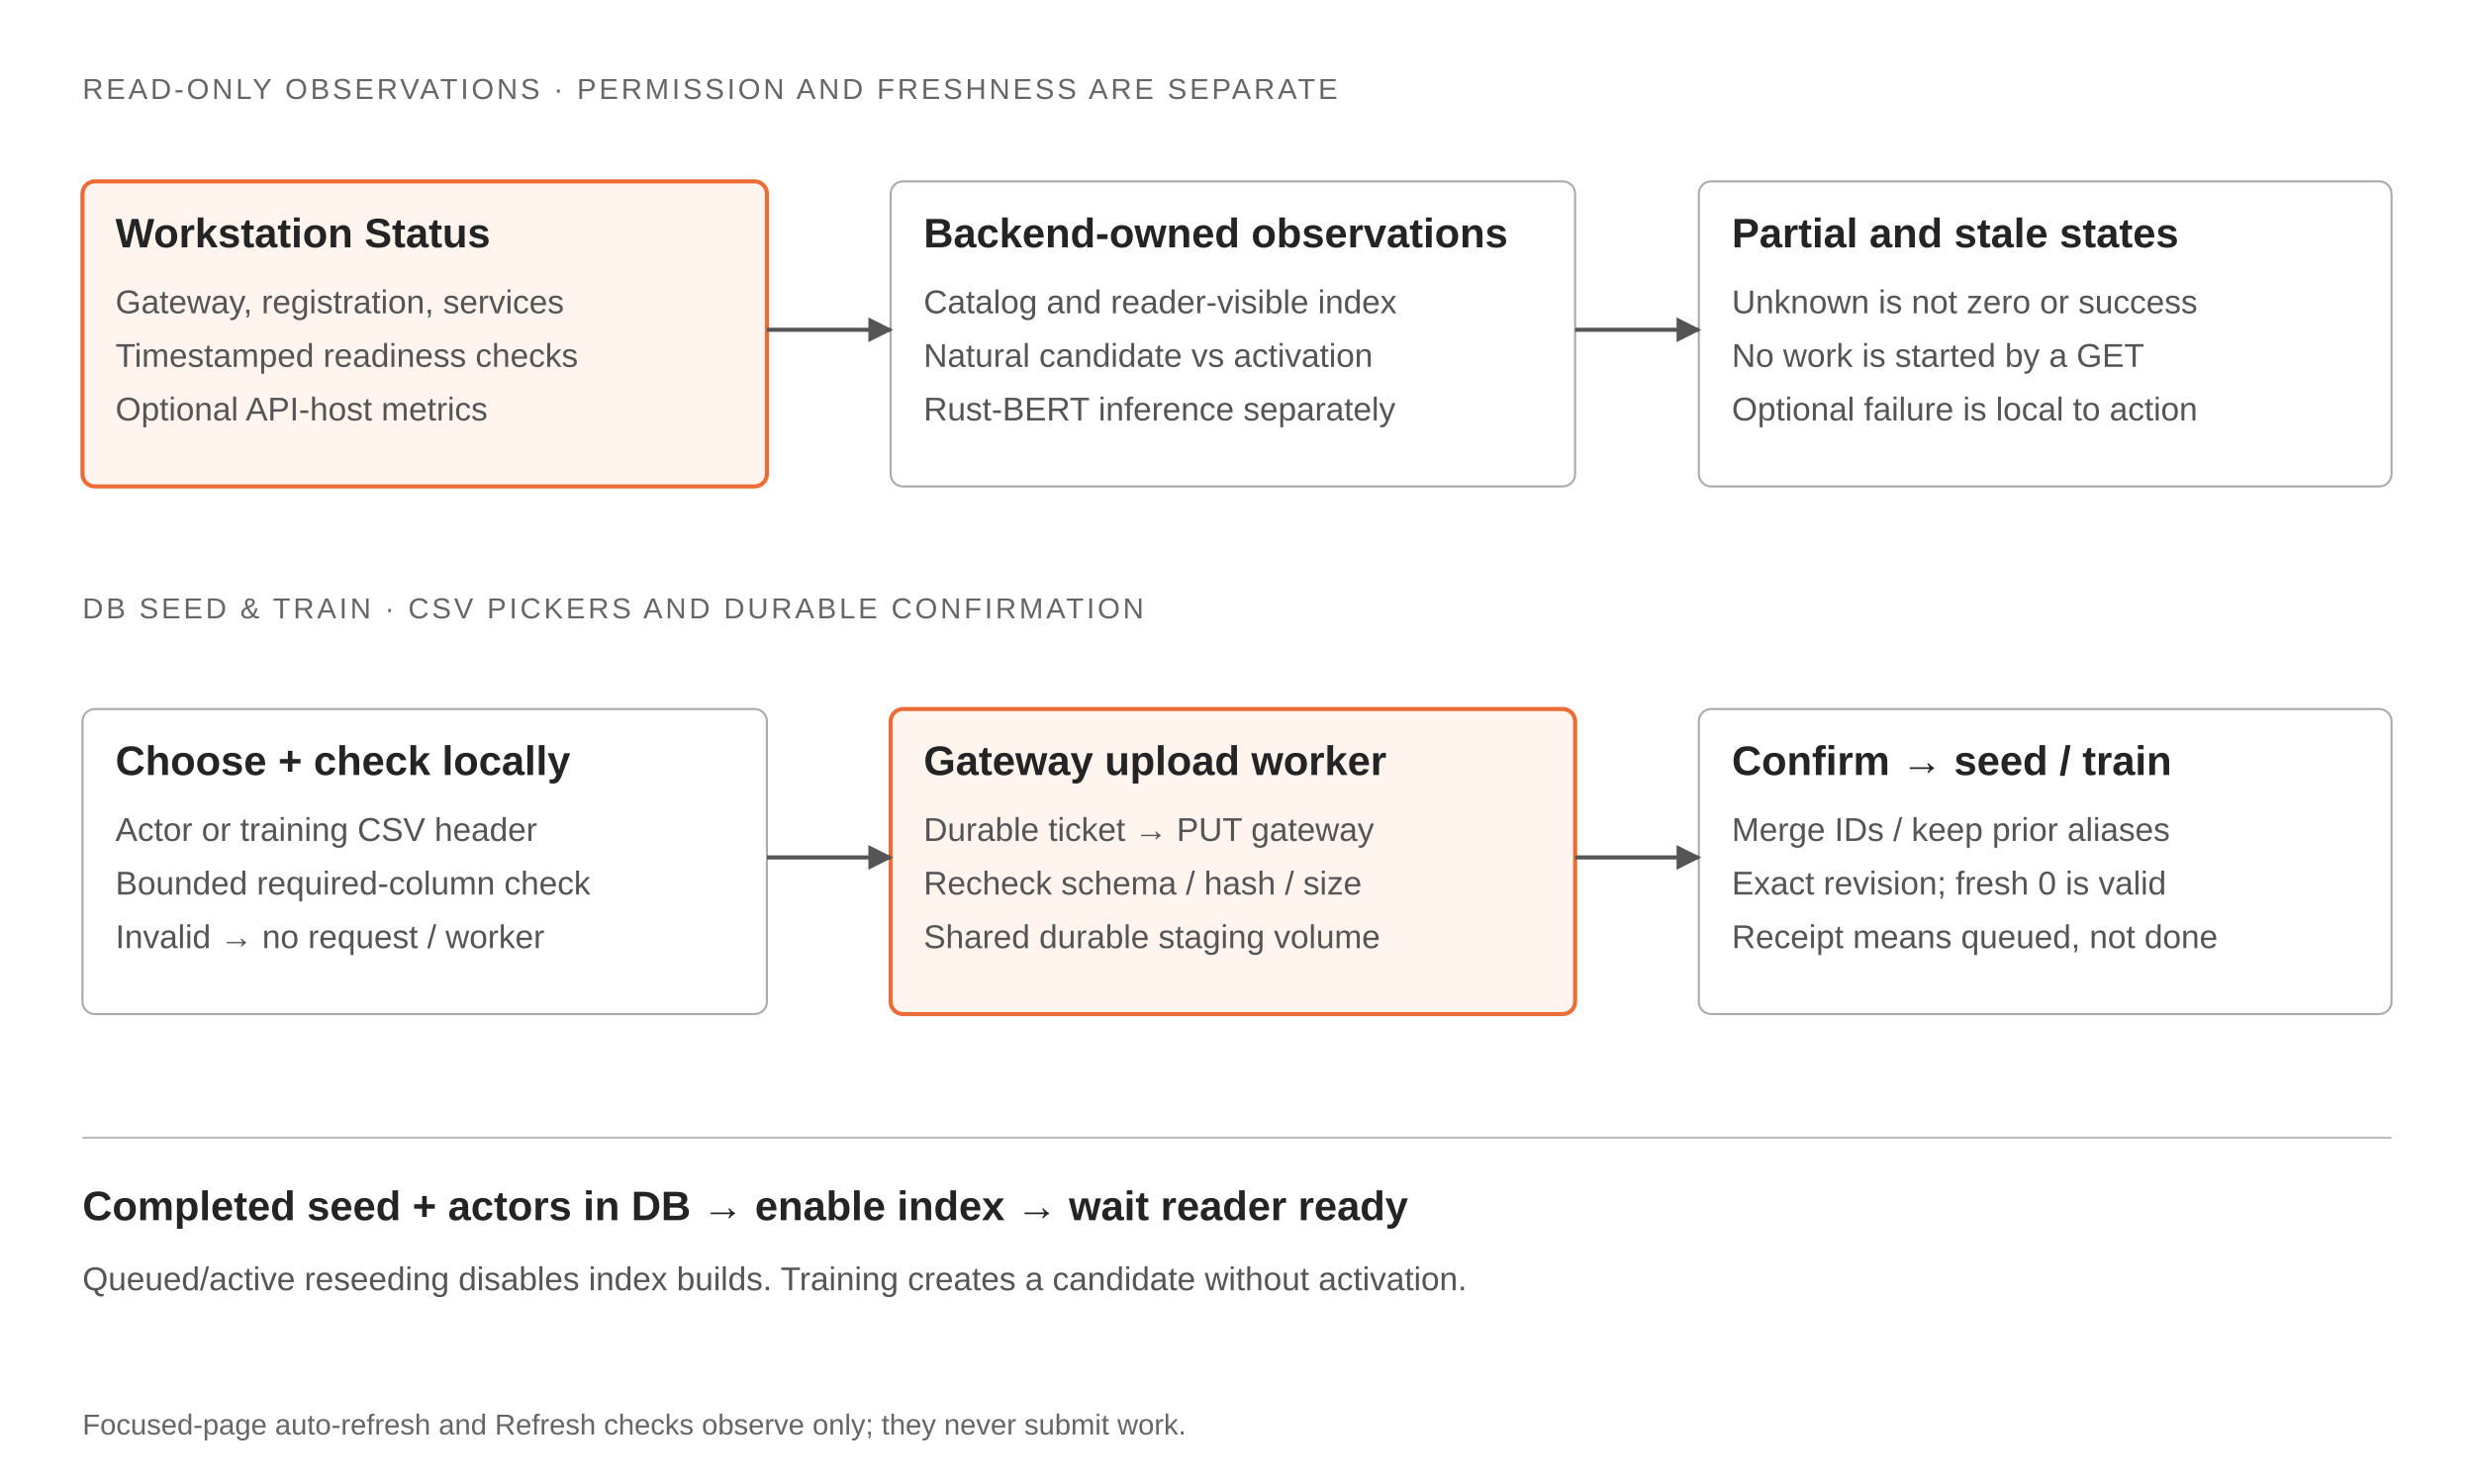
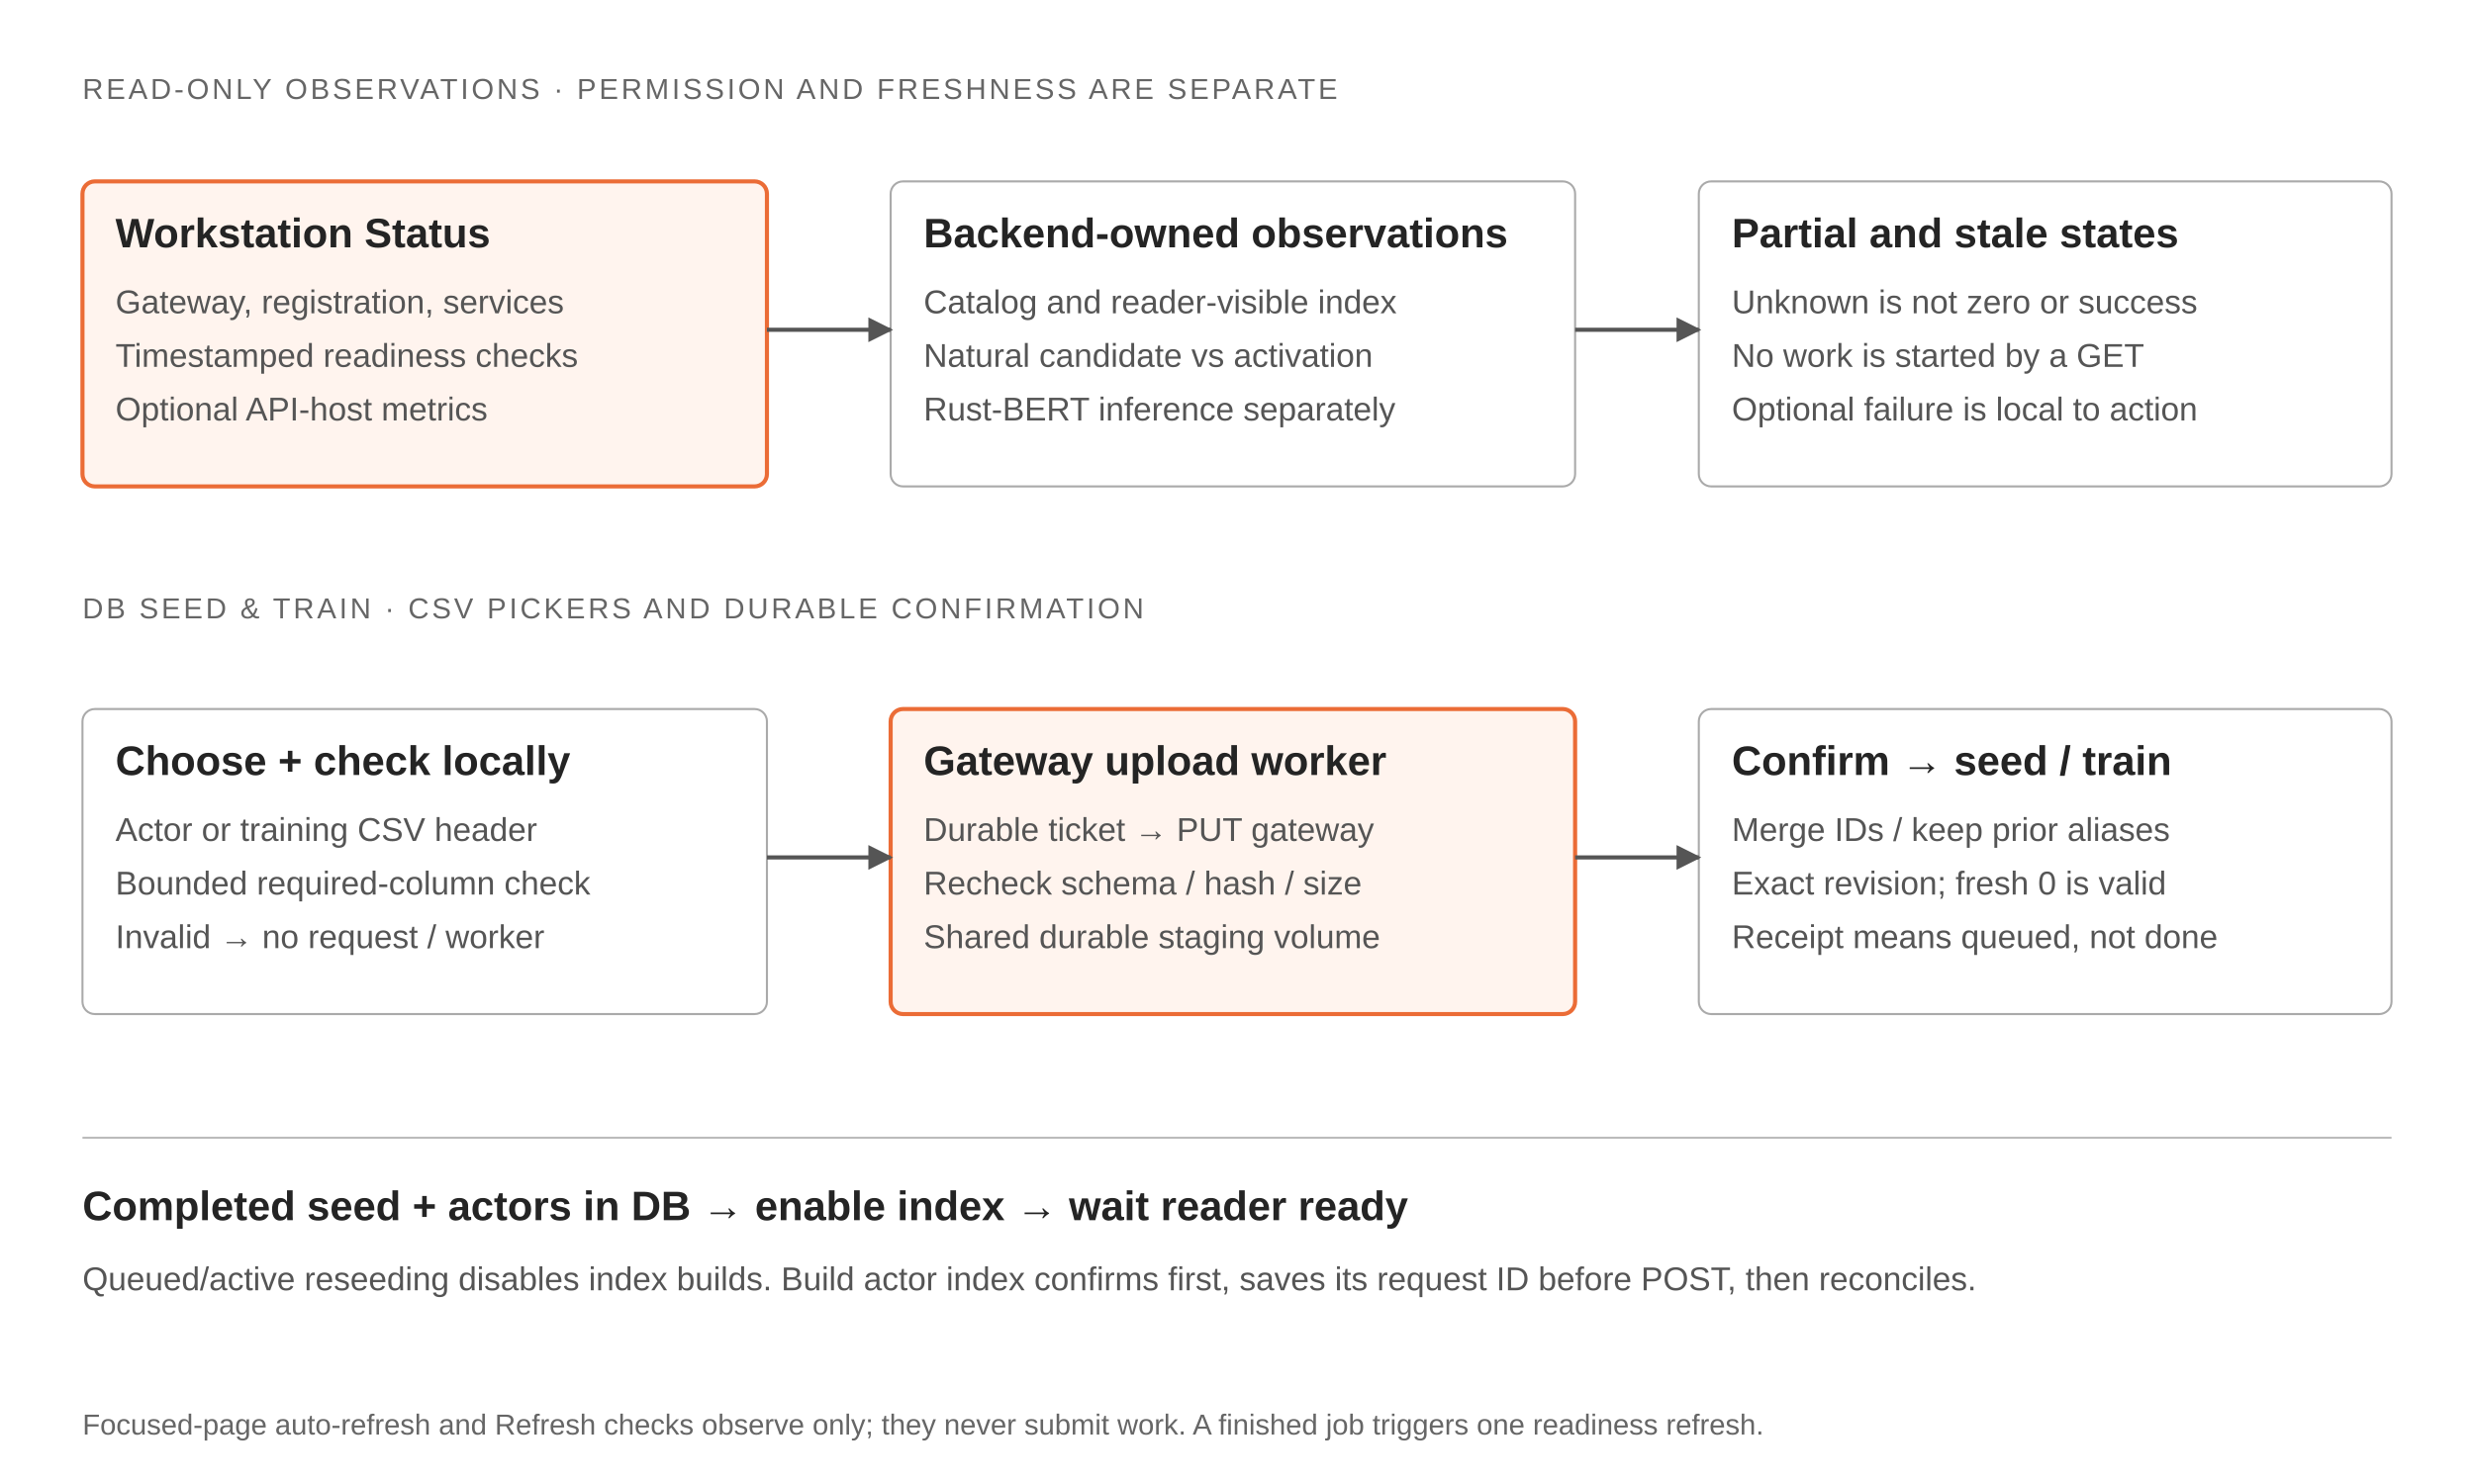
<svg xmlns="http://www.w3.org/2000/svg" viewBox="0 0 1200 720" role="img" aria-labelledby="workstation-readiness-title workstation-readiness-desc">
  <style>text{font-family:Geist,Arial,sans-serif;fill:#242424}.zone{font-size:14px;letter-spacing:1.4px;fill:#666}.label{font-size:20px;font-weight:600}.note{font-size:16px;fill:#555}.small{font-size:14px;fill:#666}.node{fill:#fff;stroke:#aaa;stroke-width:1}.focus{fill:#fff4ee;stroke:#eb6c36;stroke-width:2}.wire{fill:none;stroke:#555;stroke-width:2;marker-end:url(#arrow)}.lane{fill:#fafafa;stroke:#ddd;stroke-width:1}</style>
  <defs>
    <marker id="arrow" viewBox="0 0 10 10" refX="9" refY="5" markerWidth="6" markerHeight="6" orient="auto">
      <path d="M 0 0 L 10 5 L 0 10 z" fill="#555" />
    </marker>
  </defs>
  <rect width="1200" height="720" fill="#fff" />
  <text x="40" y="48" class="zone">READ-ONLY OBSERVATIONS · PERMISSION AND FRESHNESS ARE SEPARATE</text>
  <rect x="40" y="88" width="332" height="148" rx="6" class="focus" />
  <text x="56" y="120" class="label">Workstation Status</text>
  <text x="56" y="152" class="note">Gateway, registration, services</text>
  <text x="56" y="178" class="note">Timestamped readiness checks</text>
  <text x="56" y="204" class="note">Optional API-host metrics</text>
  <rect x="432" y="88" width="332" height="148" rx="6" class="node" />
  <text x="448" y="120" class="label">Backend-owned observations</text>
  <text x="448" y="152" class="note">Catalog and reader-visible index</text>
  <text x="448" y="178" class="note">Natural candidate vs activation</text>
  <text x="448" y="204" class="note">Rust-BERT inference separately</text>
  <rect x="824" y="88" width="336" height="148" rx="6" class="node" />
  <text x="840" y="120" class="label">Partial and stale states</text>
  <text x="840" y="152" class="note">Unknown is not zero or success</text>
  <text x="840" y="178" class="note">No work is started by a GET</text>
  <text x="840" y="204" class="note">Optional failure is local to action</text>
  <path d="M 372 160 H 432" class="wire" />
  <path d="M 764 160 H 824" class="wire" />
  <text x="40" y="300" class="zone">DB SEED &amp; TRAIN · CSV PICKERS AND DURABLE CONFIRMATION</text>
  <rect x="40" y="344" width="332" height="148" rx="6" class="node" />
  <text x="56" y="376" class="label">Choose + check locally</text>
  <text x="56" y="408" class="note">Actor or training CSV header</text>
  <text x="56" y="434" class="note">Bounded required-column check</text>
  <text x="56" y="460" class="note">Invalid → no request / worker</text>
  <rect x="432" y="344" width="332" height="148" rx="6" class="focus" />
  <text x="448" y="376" class="label">Gateway upload worker</text>
  <text x="448" y="408" class="note">Durable ticket → PUT gateway</text>
  <text x="448" y="434" class="note">Recheck schema / hash / size</text>
  <text x="448" y="460" class="note">Shared durable staging volume</text>
  <rect x="824" y="344" width="336" height="148" rx="6" class="node" />
  <text x="840" y="376" class="label">Confirm → seed / train</text>
  <text x="840" y="408" class="note">Merge IDs / keep prior aliases</text>
  <text x="840" y="434" class="note">Exact revision; fresh 0 is valid</text>
  <text x="840" y="460" class="note">Receipt means queued, not done</text>
  <path d="M 372 416 H 432" class="wire" />
  <path d="M 764 416 H 824" class="wire" />
  <path d="M 40 552 H 1160" stroke="#bbb" />
  <text x="40" y="592" class="label">Completed seed + actors in DB → enable index → wait reader ready</text>
-   <text x="40" y="626" class="note">Queued/active reseeding disables index builds. Training creates a candidate without activation.</text>
-   <text x="40" y="696" class="small">Focused-page auto-refresh and Refresh checks observe only; they never submit work.</text>
+   <text x="40" y="626" class="note">Queued/active reseeding disables index builds. Build actor index confirms first, saves its request ID before POST, then reconciles.</text>
+   <text x="40" y="696" class="small">Focused-page auto-refresh and Refresh checks observe only; they never submit work. A finished job triggers one readiness refresh.</text>
</svg>
